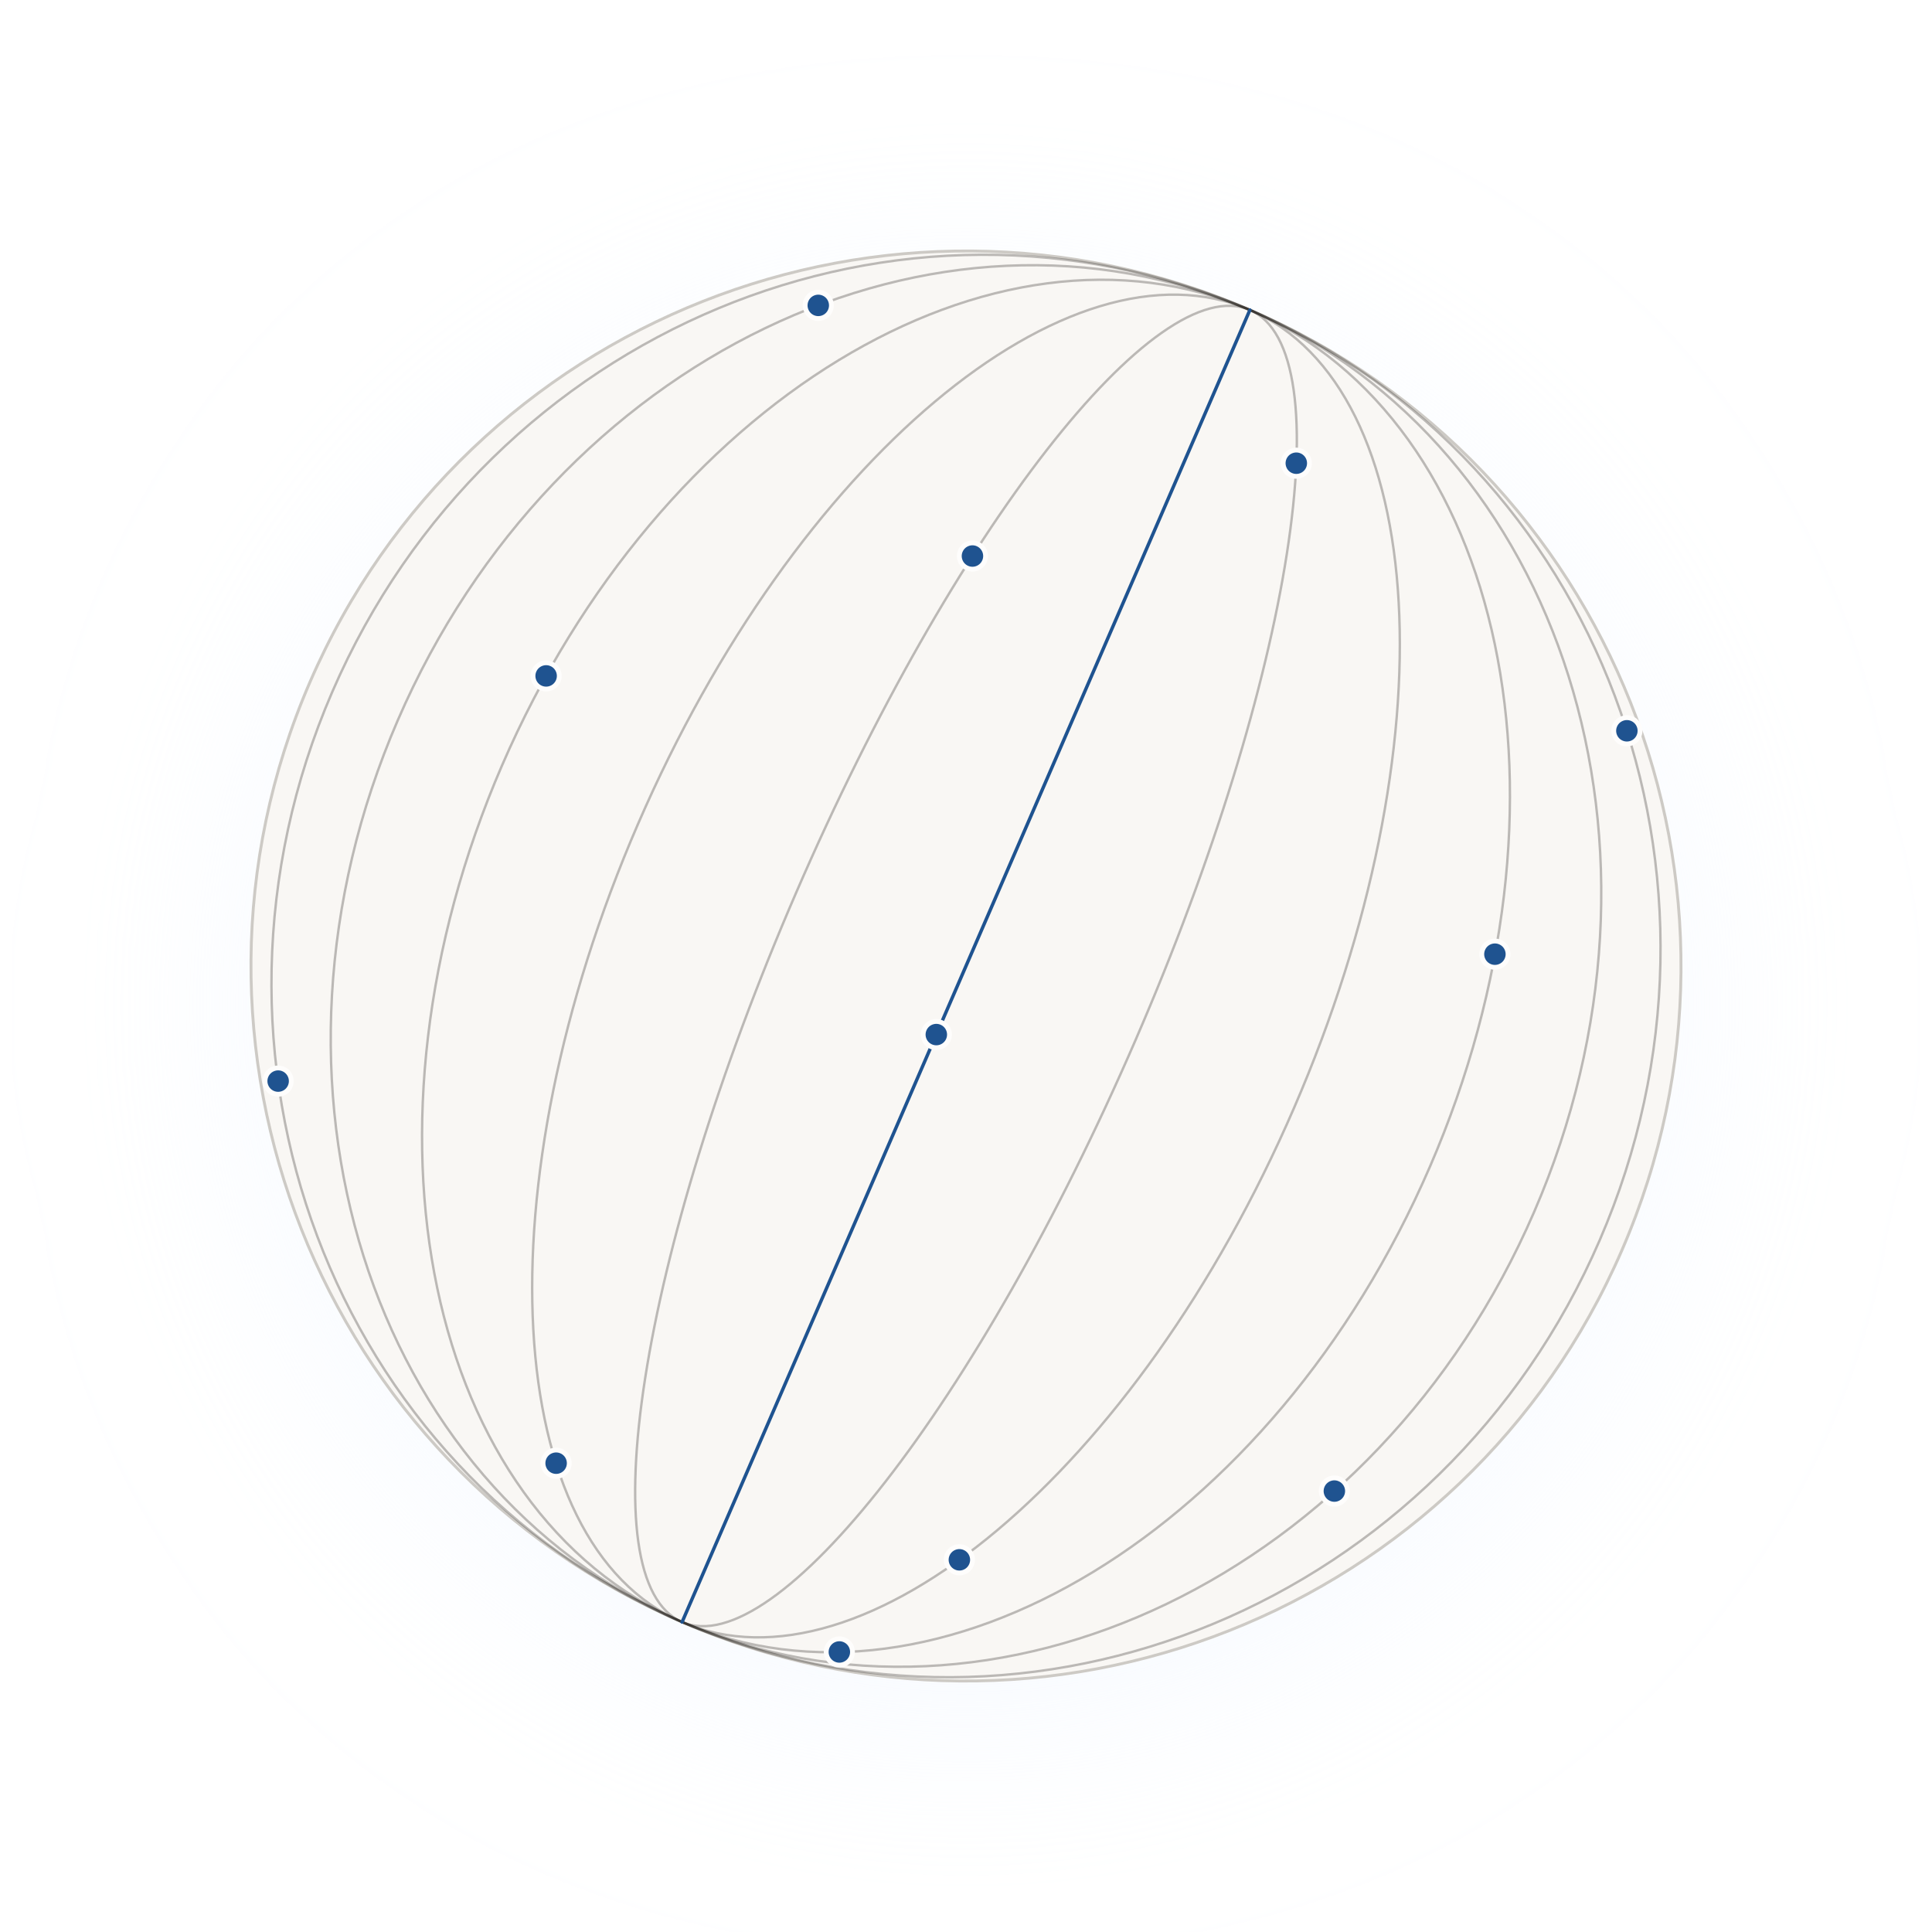
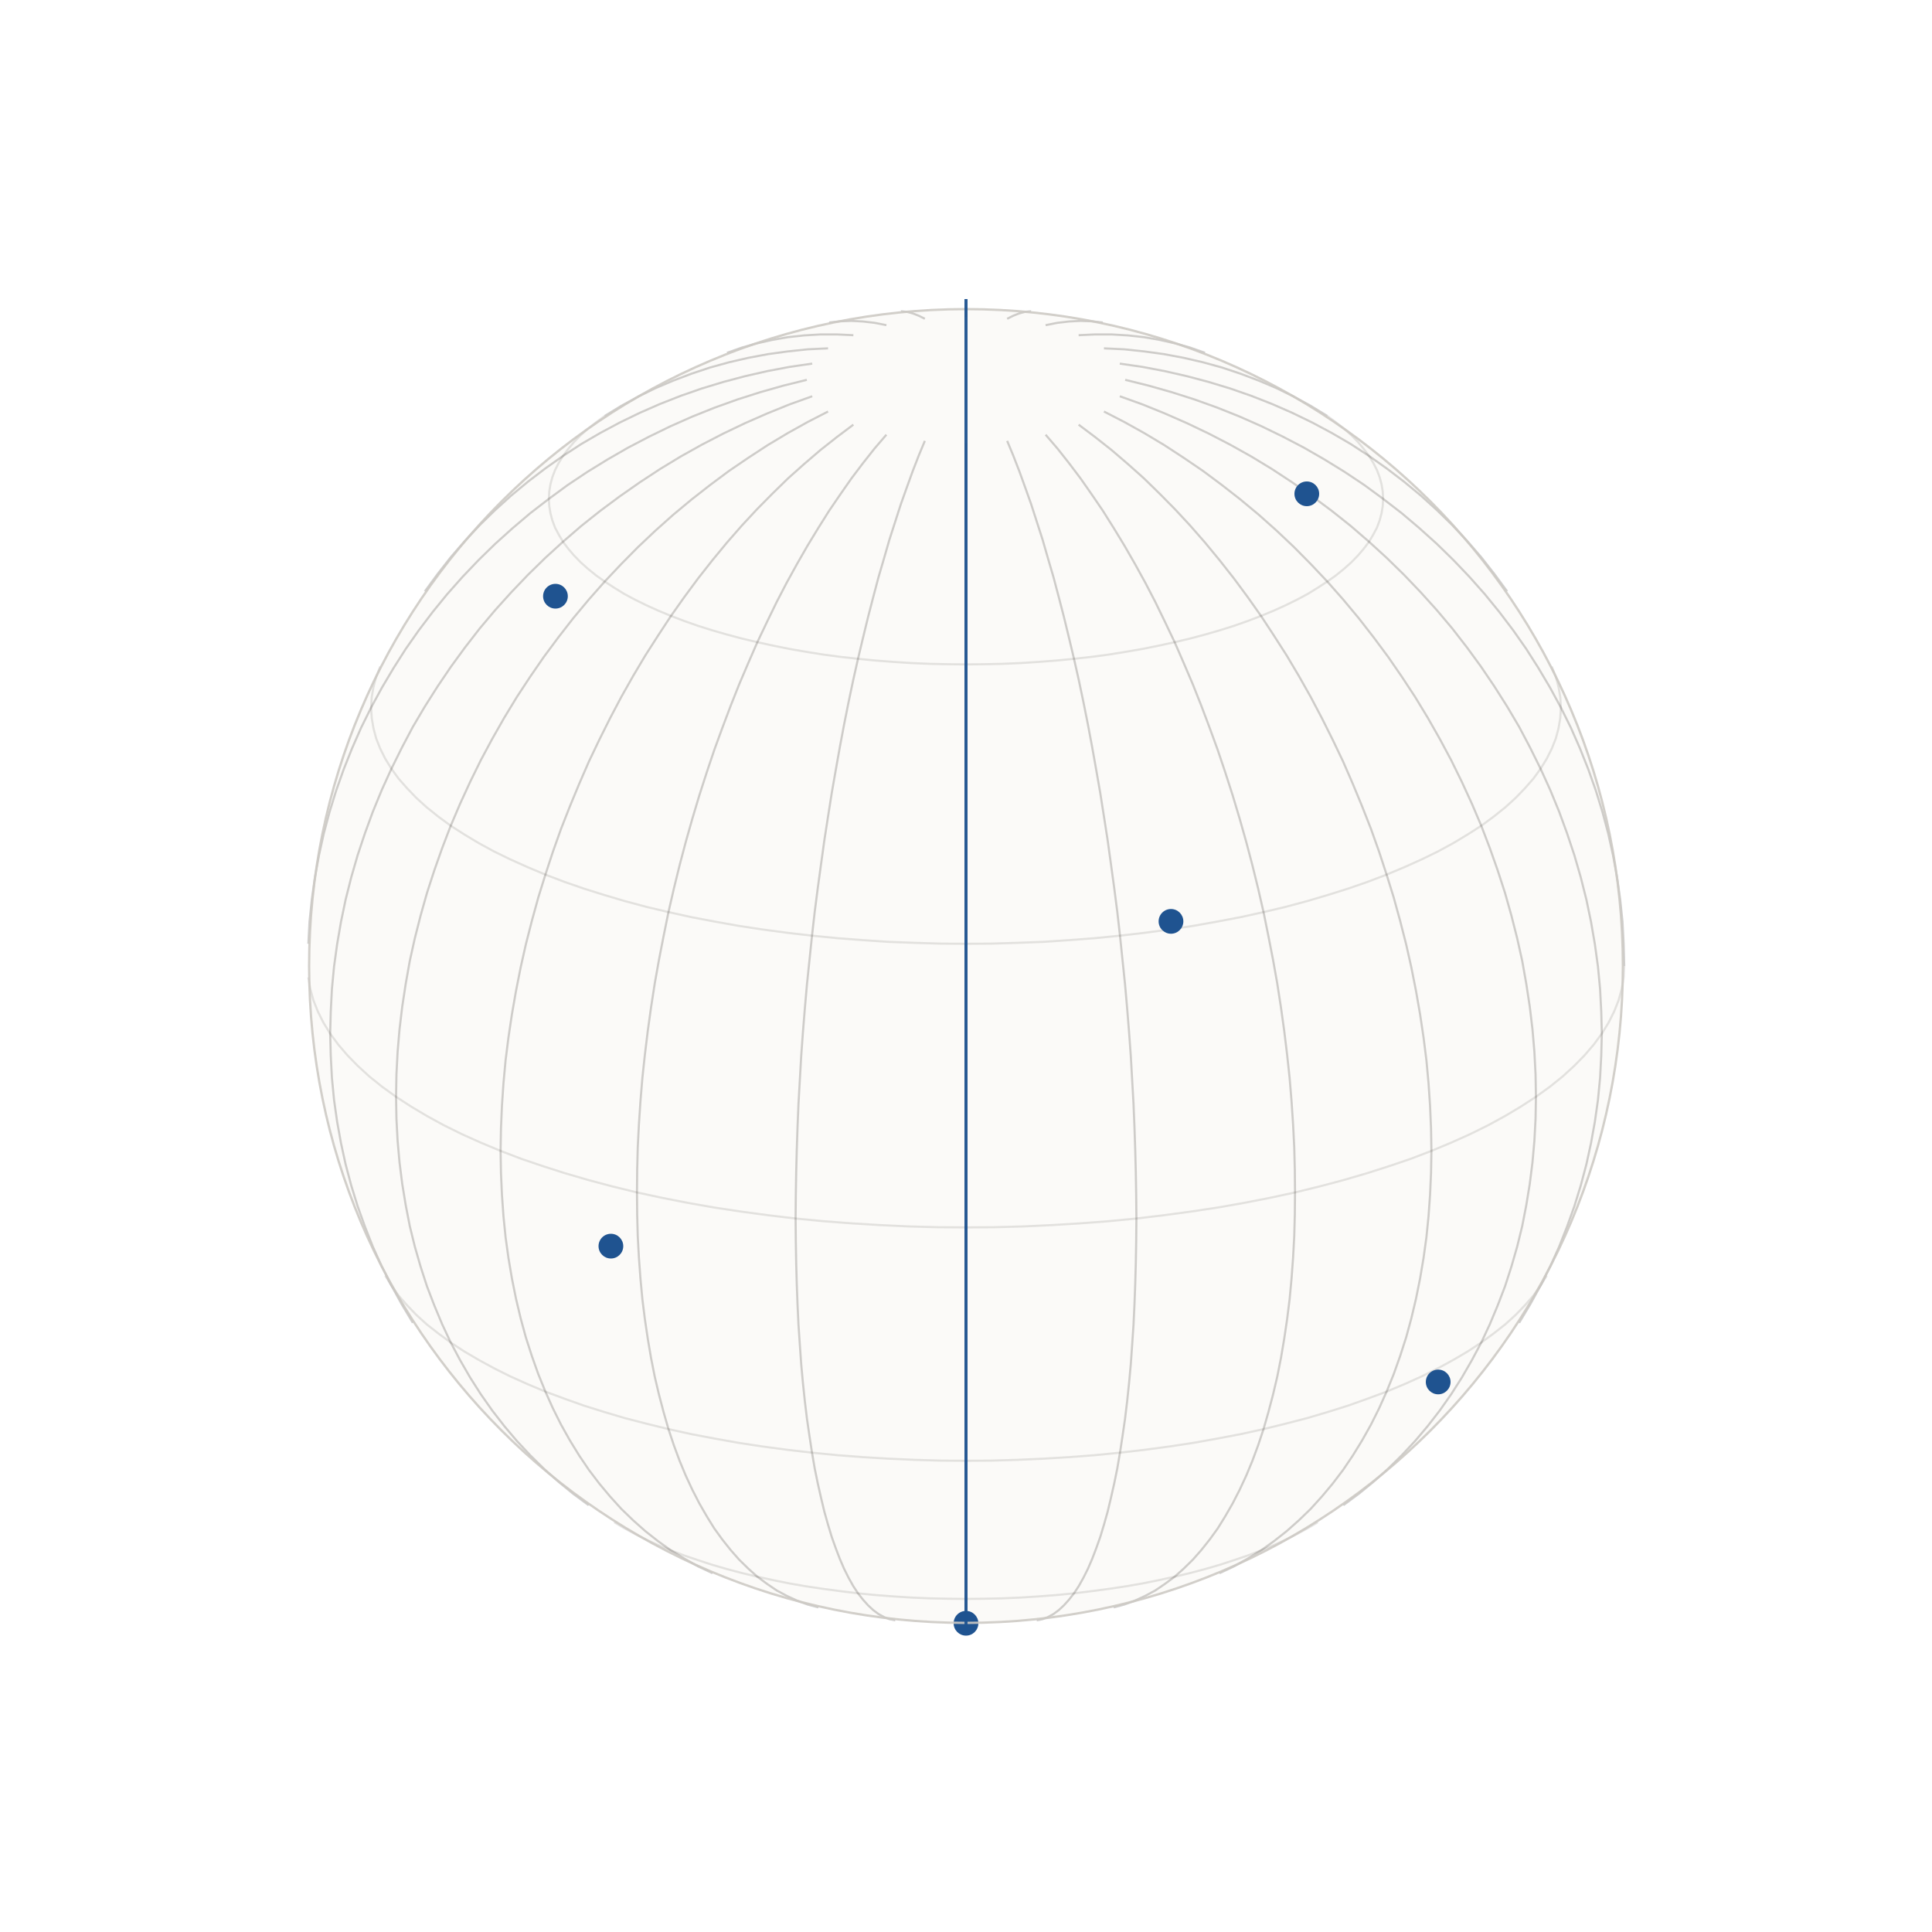
- <svg xmlns="http://www.w3.org/2000/svg" viewBox="0 0 1000 1000" width="1000" height="1000" role="img" aria-labelledby="t d">
-   <defs>
-     <filter id="glow" x="-50%" y="-50%" width="200%" height="200%">
-       <feGaussianBlur stdDeviation="60" />
-     </filter>
-   </defs>
-   <circle cx="500" cy="520" r="351.5" fill="#e7f1fe" opacity="0.5" filter="url(#glow)" />
-   <g transform="rotate(23.4 500 500)">
-     <circle cx="500" cy="500" r="370" fill="#f9f7f4" stroke="#cdcac5" stroke-width="1.5" />
-     <g fill="none" stroke="#1c1712" stroke-opacity="0.28" stroke-width="1.25">
-       <path d="M500 130A357.39 370 0 0 1 500 870" />
-       <path d="M500 130A320.43 370 0 0 1 500 870" />
-       <path d="M500 130A261.63 370 0 0 1 500 870" />
-       <path d="M500 130A185 370 0 0 1 500 870" />
-       <path d="M500 130A95.76 370 0 0 1 500 870" />
-       <path d="M500 130A95.76 370 0 0 0 500 870" />
-       <path d="M500 130A185 370 0 0 0 500 870" />
-       <path d="M500 130A261.63 370 0 0 0 500 870" />
-       <path d="M500 130A320.43 370 0 0 0 500 870" />
-       <path d="M500 130A357.39 370 0 0 0 500 870" />
-     </g>
-     <path d="M500 130V870" fill="none" stroke="#1f5390" stroke-width="1.75" stroke-linecap="round" />
-     <g>
-       <circle cx="765.59" cy="252.42" r="6.8" fill="#1f5390" stroke="#fefdfc" stroke-width="2.5" />
-       <circle cx="782.92" cy="673.7" r="6.8" fill="#1f5390" stroke="#fefdfc" stroke-width="2.5" />
-       <circle cx="748.82" cy="385.66" r="6.8" fill="#1f5390" stroke="#fefdfc" stroke-width="2.5" />
-       <circle cx="618.92" cy="783.44" r="6.8" fill="#1f5390" stroke="#fefdfc" stroke-width="2.5" />
-       <circle cx="553.55" cy="193.26" r="6.8" fill="#1f5390" stroke="#fefdfc" stroke-width="2.5" />
-       <circle cx="500" cy="538.68" r="6.8" fill="#1f5390" stroke="#fefdfc" stroke-width="2.5" />
-       <circle cx="418.79" cy="303.93" r="6.8" fill="#1f5390" stroke="#fefdfc" stroke-width="2.5" />
-       <circle cx="407.5" cy="820.43" r="6.8" fill="#1f5390" stroke="#fefdfc" stroke-width="2.5" />
-       <circle cx="240.92" cy="448.51" r="6.8" fill="#1f5390" stroke="#fefdfc" stroke-width="2.5" />
-       <circle cx="294.03" cy="216.56" r="6.8" fill="#1f5390" stroke="#fefdfc" stroke-width="2.5" />
-       <circle cx="196.91" cy="696.07" r="6.8" fill="#1f5390" stroke="#fefdfc" stroke-width="2.5" />
-       <circle cx="580.85" cy="851.89" r="6.8" fill="#1f5390" stroke="#fefdfc" stroke-width="2.5" />
-     </g>
+ <svg xmlns="http://www.w3.org/2000/svg" viewBox="0 0 1000 1000" width="1000" height="1000" role="presentation">
+   <circle cx="500" cy="500" r="340" fill="#fbfaf8" />
+   <g fill="none" stroke="#1c1712" stroke-opacity="0.2" stroke-width="1.1">
+     <path d="M 500.0 840.6 L 500.0 840.1 L 500.0 839.2 L 500.0 837.8 L 500.0 835.9 L 500.0 833.6 L 500.0 830.8 L 500.0 827.6 L 500.0 823.9 L 500.0 819.8 L 500.0 815.3 L 500.0 810.3 L 500.0 804.9 L 500.0 799.1 L 500.0 792.9 L 500.0 786.3 L 500.0 779.3 L 500.0 771.9 L 500.0 764.2 L 500.0 756.1 L 500.0 747.6 L 500.0 738.8 L 500.0 729.7 L 500.0 720.3 L 500.0 710.6 L 500.0 700.6 L 500.0 690.3 L 500.0 679.7 L 500.0 669.0 L 500.0 658.0 L 500.0 646.7 L 500.0 635.3 L 500.0 623.7 L 500.0 611.9 L 500.0 600.0 L 500.0 587.9 L 500.0 575.7 L 500.0 563.4 L 500.0 551.1 L 500.0 538.6 L 500.0 526.1 L 500.0 513.6 L 500.0 501.1 L 500.0 488.5 L 500.0 476.0 L 500.0 463.5 L 500.0 451.0 L 500.0 438.6 L 500.0 426.3 L 500.0 414.1 L 500.0 402.0 L 500.0 390.1 L 500.0 378.3 L 500.0 366.6 L 500.0 355.2 L 500.0 343.9 L 500.0 332.9 L 500.0 322.1 L 500.0 311.5 L 500.0 301.1 L 500.0 291.1 L 500.0 281.3 L 500.0 271.8 L 500.0 262.7 L 500.0 253.8 L 500.0 245.3 L 500.0 237.2 L 500.0 229.4" />
+     <path d="M 536.6 838.7 L 539.6 838.1 L 542.4 837.0 L 545.3 835.4 L 548.0 833.4 L 550.7 830.9 L 553.3 828.0 L 555.9 824.7 L 558.4 820.9 L 560.8 816.6 L 563.1 812.0 L 565.3 806.9 L 567.4 801.4 L 569.5 795.5 L 571.4 789.2 L 573.3 782.5 L 575.0 775.4 L 576.7 767.9 L 578.3 760.1 L 579.7 751.9 L 581.0 743.4 L 582.3 734.5 L 583.4 725.4 L 584.4 715.9 L 585.3 706.1 L 586.0 696.1 L 586.7 685.8 L 587.2 675.2 L 587.6 664.4 L 587.9 653.4 L 588.1 642.1 L 588.2 630.7 L 588.1 619.1 L 587.9 607.3 L 587.6 595.4 L 587.2 583.4 L 586.7 571.2 L 586.0 558.9 L 585.3 546.6 L 584.4 534.2 L 583.4 521.8 L 582.3 509.3 L 581.0 496.8 L 579.7 484.3 L 578.3 471.9 L 576.7 459.5 L 575.0 447.1 L 573.3 434.8 L 571.4 422.6 L 569.5 410.5 L 567.4 398.5 L 565.3 386.7 L 563.1 375.0 L 560.8 363.5 L 558.4 352.1 L 555.9 341.0 L 553.3 330.1 L 550.7 319.4 L 548.0 309.0 L 545.3 298.8 L 542.4 288.9 L 539.6 279.2 L 536.6 269.9 L 533.7 260.9 L 530.6 252.2 L 527.6 243.9 L 524.5 235.9 L 521.3 228.2" />
+     <path d="M 576.4 832.0 L 582.0 830.5 L 587.4 828.5 L 592.8 826.0 L 598.0 823.2 L 603.0 819.8 L 608.0 816.1 L 612.7 811.9 L 617.4 807.3 L 621.8 802.3 L 626.1 796.9 L 630.3 791.1 L 634.2 784.8 L 638.0 778.2 L 641.6 771.2 L 645.0 763.9 L 648.2 756.2 L 651.2 748.1 L 654.0 739.7 L 656.5 731.0 L 658.9 721.9 L 661.1 712.6 L 663.0 703.0 L 664.7 693.0 L 666.2 682.9 L 667.5 672.5 L 668.5 661.8 L 669.3 650.9 L 669.9 639.9 L 670.2 628.6 L 670.3 617.2 L 670.2 605.6 L 669.9 593.8 L 669.3 582.0 L 668.5 570.0 L 667.5 557.9 L 666.2 545.8 L 664.7 533.5 L 663.0 521.3 L 661.1 509.0 L 658.9 496.7 L 656.5 484.4 L 654.0 472.1 L 651.2 459.9 L 648.2 447.7 L 645.0 435.6 L 641.6 423.6 L 638.0 411.6 L 634.2 399.8 L 630.3 388.2 L 626.1 376.7 L 621.8 365.3 L 617.4 354.2 L 612.7 343.2 L 608.0 332.4 L 603.0 321.9 L 598.0 311.6 L 592.8 301.6 L 587.4 291.8 L 582.0 282.4 L 576.4 273.2 L 570.8 264.3 L 565.0 255.8 L 559.2 247.5 L 553.3 239.7 L 547.3 232.1 L 541.2 225.0" />
+     <path d="M 631.2 814.3 L 638.6 810.8 L 645.7 806.8 L 652.7 802.5 L 659.4 797.7 L 666.0 792.5 L 672.3 786.9 L 678.4 781.0 L 684.2 774.6 L 689.8 767.9 L 695.2 760.8 L 700.2 753.4 L 705.0 745.6 L 709.6 737.4 L 713.8 729.0 L 717.7 720.3 L 721.4 711.2 L 724.7 701.9 L 727.8 692.3 L 730.5 682.4 L 732.9 672.3 L 735.0 661.9 L 736.8 651.3 L 738.3 640.5 L 739.4 629.6 L 740.2 618.4 L 740.7 607.1 L 740.9 595.7 L 740.7 584.1 L 740.2 572.4 L 739.4 560.6 L 738.3 548.7 L 736.8 536.8 L 735.0 524.8 L 732.9 512.8 L 730.5 500.7 L 727.8 488.7 L 724.7 476.6 L 721.4 464.6 L 717.7 452.7 L 713.8 440.8 L 709.6 429.0 L 705.0 417.3 L 700.2 405.7 L 695.2 394.2 L 689.8 382.9 L 684.2 371.7 L 678.4 360.7 L 672.3 349.9 L 666.0 339.3 L 659.4 329.0 L 652.7 318.8 L 645.7 308.9 L 638.6 299.3 L 631.2 289.9 L 623.7 280.8 L 616.0 272.0 L 608.1 263.5 L 600.1 255.4 L 592.0 247.5 L 583.7 240.1 L 575.3 232.9 L 566.8 226.2 L 558.3 219.8" />
+     <path d="M 695.3 779.1 L 703.3 773.2 L 711.0 766.9 L 718.5 760.2 L 725.6 753.2 L 732.5 745.8 L 739.0 738.1 L 745.2 730.1 L 751.1 721.7 L 756.6 713.1 L 761.8 704.1 L 766.7 694.9 L 771.1 685.5 L 775.2 675.7 L 779.0 665.8 L 782.3 655.6 L 785.3 645.2 L 787.9 634.6 L 790.0 623.8 L 791.8 612.8 L 793.2 601.7 L 794.2 590.5 L 794.8 579.1 L 795.0 567.7 L 794.8 556.1 L 794.2 544.4 L 793.2 532.7 L 791.8 521.0 L 790.0 509.2 L 787.9 497.4 L 785.3 485.7 L 782.3 473.9 L 779.0 462.2 L 775.2 450.5 L 771.1 438.9 L 766.7 427.4 L 761.8 415.9 L 756.6 404.6 L 751.1 393.4 L 745.2 382.4 L 739.0 371.5 L 732.5 360.8 L 725.6 350.3 L 718.5 340.0 L 711.0 329.9 L 703.3 320.0 L 695.3 310.4 L 687.0 301.0 L 678.5 292.0 L 669.7 283.1 L 660.7 274.6 L 651.5 266.4 L 642.0 258.5 L 632.4 251.0 L 622.6 243.7 L 612.6 236.9 L 602.5 230.3 L 592.3 224.2 L 581.9 218.4 L 571.4 213.0" />
+     <path d="M 786.3 684.7 L 792.0 675.2 L 797.4 665.4 L 802.4 655.5 L 807.0 645.3 L 811.1 634.9 L 814.9 624.3 L 818.2 613.6 L 821.1 602.7 L 823.5 591.7 L 825.5 580.6 L 827.1 569.3 L 828.2 557.9 L 828.8 546.5 L 829.1 535.0 L 828.8 523.5 L 828.2 511.9 L 827.1 500.3 L 825.5 488.7 L 823.5 477.1 L 821.1 465.6 L 818.2 454.1 L 814.9 442.7 L 811.1 431.3 L 807.0 420.1 L 802.4 408.9 L 797.4 397.9 L 792.0 387.0 L 786.3 376.2 L 780.1 365.7 L 773.5 355.3 L 766.6 345.1 L 759.3 335.1 L 751.7 325.3 L 743.7 315.8 L 735.4 306.6 L 726.7 297.5 L 717.8 288.8 L 708.6 280.4 L 699.1 272.2 L 689.3 264.4 L 679.2 256.9 L 668.9 249.7 L 658.4 242.8 L 647.7 236.3 L 636.8 230.2 L 625.6 224.4 L 614.3 219.0 L 602.9 214.0 L 591.3 209.3 L 579.6 205.1" />
+     <path d="M 840.7 500.0 L 840.4 488.5 L 839.8 477.0 L 838.6 465.5 L 837.0 454.1 L 834.9 442.7 L 832.4 431.4 L 829.4 420.2 L 826.0 409.2 L 822.1 398.2 L 817.8 387.4 L 813.1 376.7 L 807.9 366.2 L 802.3 355.9 L 796.3 345.8 L 790.0 335.9 L 783.2 326.2 L 776.0 316.7 L 768.5 307.5 L 760.6 298.6 L 752.3 289.9 L 743.7 281.5 L 734.7 273.4 L 725.5 265.6 L 715.9 258.2 L 706.1 251.0 L 695.9 244.2 L 685.5 237.8 L 674.9 231.7 L 664.0 226.0 L 652.9 220.6 L 641.6 215.6 L 630.1 211.0 L 618.4 206.8 L 606.5 203.0 L 594.5 199.6 L 582.4 196.6" />
+     <path d="M 780.1 306.1 L 773.5 297.1 L 766.6 288.3 L 759.3 279.9 L 751.7 271.8 L 743.7 264.0 L 735.4 256.5 L 726.7 249.3 L 717.8 242.5 L 708.6 236.0 L 699.1 229.8 L 689.3 224.1 L 679.2 218.7 L 668.9 213.7 L 658.4 209.1 L 647.7 204.9 L 636.8 201.1 L 625.6 197.7 L 614.3 194.7 L 602.9 192.1 L 591.3 189.9 L 579.6 188.2" />
+     <path d="M 687.0 215.3 L 678.5 210.1 L 669.7 205.3 L 660.7 200.9 L 651.5 197.0 L 642.0 193.4 L 632.4 190.2 L 622.6 187.5 L 612.6 185.2 L 602.5 183.3 L 592.3 181.9 L 581.9 180.8 L 571.4 180.3" />
+     <path d="M 623.7 182.6 L 616.0 179.9 L 608.1 177.7 L 600.1 175.9 L 592.0 174.5 L 583.7 173.6 L 575.3 173.1 L 566.8 173.1 L 558.3 173.5" />
+     <path d="M 570.8 166.9 L 565.0 166.3 L 559.2 166.1 L 553.3 166.4 L 547.3 167.1 L 541.2 168.3" />
+     <path d="M 533.7 161.1 L 530.6 161.4 L 527.6 162.2 L 524.5 163.4 L 521.3 165.0" />
+     <path d="M 500.0 159.4 L 500.0 159.8 L 500.0 160.7 L 500.0 162.1 L 500.0 163.9" />
+     <path d="M 466.3 161.1 L 469.4 161.4 L 472.4 162.2 L 475.5 163.4 L 478.7 165.0" />
+     <path d="M 429.2 166.9 L 435.0 166.3 L 440.8 166.1 L 446.7 166.4 L 452.7 167.1 L 458.8 168.3" />
+     <path d="M 376.3 182.6 L 384.0 179.9 L 391.9 177.7 L 399.9 175.9 L 408.0 174.5 L 416.3 173.6 L 424.7 173.1 L 433.2 173.1 L 441.7 173.5" />
+     <path d="M 313.0 215.3 L 321.5 210.1 L 330.3 205.3 L 339.3 200.9 L 348.5 197.0 L 358.0 193.4 L 367.6 190.2 L 377.4 187.5 L 387.4 185.2 L 397.5 183.3 L 407.7 181.9 L 418.1 180.8 L 428.6 180.3" />
+     <path d="M 219.9 306.1 L 226.5 297.1 L 233.4 288.3 L 240.7 279.9 L 248.3 271.8 L 256.3 264.0 L 264.6 256.5 L 273.3 249.3 L 282.2 242.5 L 291.4 236.0 L 300.9 229.8 L 310.7 224.1 L 320.8 218.7 L 331.1 213.7 L 341.6 209.1 L 352.3 204.9 L 363.2 201.1 L 374.4 197.7 L 385.7 194.7 L 397.1 192.1 L 408.7 189.9 L 420.4 188.2" />
+     <path d="M 159.6 488.5 L 160.2 477.0 L 161.4 465.5 L 163.0 454.1 L 165.1 442.7 L 167.6 431.4 L 170.6 420.2 L 174.0 409.2 L 177.9 398.2 L 182.2 387.4 L 186.9 376.7 L 192.1 366.2 L 197.7 355.9 L 203.7 345.8 L 210.0 335.9 L 216.8 326.2 L 224.0 316.7 L 231.5 307.5 L 239.4 298.6 L 247.7 289.9 L 256.3 281.5 L 265.3 273.4 L 274.5 265.6 L 284.1 258.2 L 293.9 251.0 L 304.1 244.2 L 314.5 237.8 L 325.1 231.7 L 336.0 226.0 L 347.1 220.6 L 358.4 215.6 L 369.9 211.0 L 381.6 206.8 L 393.5 203.0 L 405.5 199.6 L 417.6 196.6" />
+     <path d="M 213.7 684.7 L 208.0 675.2 L 202.6 665.4 L 197.6 655.5 L 193.0 645.3 L 188.9 634.9 L 185.1 624.3 L 181.8 613.6 L 178.9 602.7 L 176.5 591.7 L 174.5 580.6 L 172.9 569.3 L 171.8 557.9 L 171.2 546.5 L 170.9 535.0 L 171.2 523.5 L 171.8 511.9 L 172.9 500.3 L 174.5 488.7 L 176.5 477.1 L 178.9 465.6 L 181.8 454.1 L 185.1 442.7 L 188.9 431.3 L 193.0 420.1 L 197.6 408.9 L 202.6 397.9 L 208.0 387.0 L 213.7 376.2 L 219.9 365.7 L 226.5 355.3 L 233.4 345.1 L 240.7 335.1 L 248.3 325.3 L 256.3 315.8 L 264.6 306.6 L 273.3 297.5 L 282.2 288.8 L 291.4 280.4 L 300.9 272.2 L 310.7 264.4 L 320.8 256.9 L 331.1 249.7 L 341.6 242.8 L 352.3 236.3 L 363.2 230.2 L 374.4 224.4 L 385.7 219.0 L 397.1 214.0 L 408.7 209.3 L 420.4 205.1" />
+     <path d="M 304.7 779.1 L 296.7 773.2 L 289.0 766.9 L 281.5 760.2 L 274.4 753.2 L 267.5 745.8 L 261.0 738.1 L 254.8 730.1 L 248.9 721.7 L 243.4 713.1 L 238.2 704.1 L 233.3 694.9 L 228.9 685.5 L 224.8 675.7 L 221.0 665.8 L 217.7 655.6 L 214.7 645.2 L 212.1 634.6 L 210.0 623.8 L 208.2 612.8 L 206.8 601.7 L 205.8 590.5 L 205.2 579.1 L 205.0 567.7 L 205.2 556.1 L 205.8 544.4 L 206.8 532.7 L 208.2 521.0 L 210.0 509.2 L 212.1 497.4 L 214.7 485.7 L 217.7 473.9 L 221.0 462.2 L 224.8 450.5 L 228.9 438.9 L 233.3 427.4 L 238.2 415.9 L 243.4 404.6 L 248.9 393.4 L 254.8 382.4 L 261.0 371.5 L 267.5 360.8 L 274.4 350.3 L 281.5 340.0 L 289.0 329.9 L 296.7 320.0 L 304.7 310.4 L 313.0 301.0 L 321.5 292.0 L 330.3 283.1 L 339.3 274.6 L 348.5 266.4 L 358.0 258.5 L 367.6 251.0 L 377.4 243.7 L 387.4 236.9 L 397.5 230.3 L 407.7 224.2 L 418.1 218.4 L 428.6 213.0" />
+     <path d="M 368.8 814.3 L 361.4 810.8 L 354.3 806.8 L 347.3 802.5 L 340.6 797.7 L 334.0 792.5 L 327.7 786.9 L 321.6 781.0 L 315.8 774.6 L 310.2 767.9 L 304.8 760.8 L 299.8 753.4 L 295.0 745.6 L 290.4 737.4 L 286.2 729.0 L 282.3 720.3 L 278.6 711.2 L 275.3 701.9 L 272.2 692.3 L 269.5 682.4 L 267.1 672.3 L 265.0 661.9 L 263.2 651.3 L 261.7 640.5 L 260.6 629.6 L 259.8 618.4 L 259.3 607.1 L 259.1 595.7 L 259.3 584.1 L 259.8 572.4 L 260.6 560.6 L 261.7 548.7 L 263.2 536.8 L 265.0 524.8 L 267.1 512.8 L 269.5 500.7 L 272.2 488.7 L 275.3 476.6 L 278.6 464.6 L 282.3 452.7 L 286.2 440.8 L 290.4 429.0 L 295.0 417.3 L 299.8 405.7 L 304.8 394.2 L 310.2 382.9 L 315.8 371.7 L 321.6 360.7 L 327.7 349.9 L 334.0 339.3 L 340.6 329.0 L 347.3 318.8 L 354.3 308.9 L 361.4 299.3 L 368.8 289.9 L 376.3 280.8 L 384.0 272.0 L 391.9 263.5 L 399.9 255.4 L 408.0 247.5 L 416.3 240.1 L 424.7 232.9 L 433.2 226.2 L 441.7 219.8" />
+     <path d="M 423.6 832.0 L 418.0 830.5 L 412.6 828.5 L 407.2 826.0 L 402.0 823.2 L 397.0 819.8 L 392.0 816.1 L 387.3 811.9 L 382.6 807.3 L 378.2 802.3 L 373.9 796.9 L 369.7 791.1 L 365.8 784.8 L 362.0 778.2 L 358.4 771.2 L 355.0 763.9 L 351.8 756.2 L 348.8 748.1 L 346.0 739.7 L 343.5 731.0 L 341.1 721.9 L 338.9 712.6 L 337.0 703.0 L 335.3 693.0 L 333.8 682.9 L 332.5 672.5 L 331.5 661.8 L 330.7 650.9 L 330.1 639.9 L 329.8 628.6 L 329.7 617.2 L 329.8 605.6 L 330.1 593.8 L 330.7 582.0 L 331.5 570.0 L 332.5 557.9 L 333.8 545.8 L 335.3 533.5 L 337.0 521.3 L 338.9 509.0 L 341.1 496.7 L 343.5 484.4 L 346.0 472.1 L 348.8 459.9 L 351.8 447.7 L 355.0 435.6 L 358.4 423.6 L 362.0 411.6 L 365.8 399.8 L 369.7 388.2 L 373.9 376.7 L 378.2 365.3 L 382.6 354.2 L 387.3 343.2 L 392.0 332.4 L 397.0 321.9 L 402.0 311.6 L 407.2 301.6 L 412.6 291.8 L 418.0 282.4 L 423.6 273.2 L 429.2 264.3 L 435.0 255.8 L 440.8 247.5 L 446.7 239.7 L 452.7 232.1 L 458.8 225.0" />
+     <path d="M 463.4 838.7 L 460.4 838.1 L 457.6 837.0 L 454.7 835.4 L 452.0 833.4 L 449.3 830.9 L 446.7 828.0 L 444.1 824.7 L 441.6 820.9 L 439.2 816.6 L 436.9 812.0 L 434.7 806.9 L 432.6 801.4 L 430.5 795.5 L 428.6 789.2 L 426.7 782.5 L 425.0 775.4 L 423.3 767.9 L 421.7 760.1 L 420.3 751.9 L 419.0 743.4 L 417.7 734.5 L 416.6 725.4 L 415.6 715.9 L 414.7 706.1 L 414.0 696.1 L 413.3 685.8 L 412.8 675.2 L 412.4 664.4 L 412.1 653.4 L 411.9 642.1 L 411.8 630.7 L 411.9 619.1 L 412.1 607.3 L 412.4 595.4 L 412.8 583.4 L 413.3 571.2 L 414.0 558.9 L 414.7 546.6 L 415.6 534.2 L 416.6 521.8 L 417.7 509.3 L 419.0 496.8 L 420.3 484.3 L 421.7 471.9 L 423.3 459.5 L 425.0 447.1 L 426.7 434.8 L 428.6 422.6 L 430.5 410.5 L 432.6 398.5 L 434.7 386.7 L 436.9 375.0 L 439.2 363.5 L 441.6 352.1 L 444.1 341.0 L 446.7 330.1 L 449.3 319.4 L 452.0 309.0 L 454.7 298.8 L 457.6 288.9 L 460.4 279.2 L 463.4 269.9 L 466.3 260.9 L 469.4 252.2 L 472.4 243.9 L 475.5 235.9 L 478.7 228.2" />
  </g>
+   <g fill="none" stroke="#1c1712" stroke-opacity="0.11" stroke-width="1.1">
+     <path d="M 500.0 827.6 L 509.4 827.5 L 518.8 827.3 L 528.2 826.9 L 537.5 826.3 L 546.7 825.6 L 555.9 824.7 L 564.9 823.6 L 573.9 822.4 L 582.6 821.1 L 591.3 819.6 L 599.7 817.9 L 608.0 816.1 L 616.0 814.2 L 623.9 812.1 L 631.5 809.9 L 638.8 807.5 L 645.9 805.1 L 652.7 802.5 L 659.2 799.8 L 665.4 797.0 L 671.3 794.0 L 676.9 791.0 L 682.1 787.9" />
+     <path d="M 317.9 787.9 L 323.1 791.0 L 328.7 794.0 L 334.6 797.0 L 340.8 799.8 L 347.3 802.5 L 354.1 805.1 L 361.2 807.5 L 368.5 809.9 L 376.1 812.1 L 384.0 814.2 L 392.0 816.1 L 400.3 817.9 L 408.7 819.6 L 417.4 821.1 L 426.1 822.4 L 435.1 823.6 L 444.1 824.7 L 453.3 825.6 L 462.5 826.3 L 471.8 826.9 L 481.2 827.3 L 490.6 827.5 L 500.0 827.6" />
+     <path d="M 500.0 756.1 L 513.4 756.0 L 526.8 755.6 L 540.2 755.0 L 553.5 754.2 L 566.6 753.2 L 579.7 751.9 L 592.6 750.4 L 605.3 748.7 L 617.8 746.8 L 630.1 744.6 L 642.2 742.3 L 654.0 739.7 L 665.4 736.9 L 676.6 734.0 L 687.4 730.8 L 697.9 727.5 L 708.0 723.9 L 717.7 720.3 L 727.0 716.4 L 735.9 712.4 L 744.3 708.2 L 752.2 703.9 L 759.7 699.5 L 766.7 694.9 L 773.1 690.2 L 779.1 685.5 L 784.5 680.6 L 789.3 675.6 L 793.7 670.6 L 797.4 665.4 L 800.6 660.3" />
+     <path d="M 199.4 660.3 L 202.6 665.4 L 206.3 670.6 L 210.7 675.6 L 215.5 680.6 L 220.9 685.5 L 226.9 690.2 L 233.3 694.9 L 240.3 699.5 L 247.8 703.9 L 255.7 708.2 L 264.1 712.4 L 273.0 716.4 L 282.3 720.3 L 292.0 723.9 L 302.1 727.5 L 312.6 730.8 L 323.4 734.0 L 334.6 736.9 L 346.0 739.7 L 357.8 742.3 L 369.9 744.6 L 382.2 746.8 L 394.7 748.7 L 407.4 750.4 L 420.3 751.9 L 433.4 753.2 L 446.5 754.2 L 459.8 755.0 L 473.2 755.6 L 486.6 756.0 L 500.0 756.1" />
+     <path d="M 500.0 635.3 L 514.9 635.2 L 529.7 634.8 L 544.5 634.1 L 559.2 633.2 L 573.7 632.1 L 588.2 630.7 L 602.4 629.0 L 616.5 627.1 L 630.4 625.0 L 644.0 622.6 L 657.3 620.0 L 670.3 617.2 L 683.0 614.1 L 695.4 610.8 L 707.4 607.3 L 719.0 603.6 L 730.2 599.8 L 740.9 595.7 L 751.2 591.4 L 761.0 587.0 L 770.3 582.4 L 779.1 577.6 L 787.3 572.7 L 795.0 567.7 L 802.2 562.5 L 808.8 557.2 L 814.7 551.8 L 820.1 546.3 L 824.9 540.7 L 829.1 535.0 L 832.6 529.3 L 835.5 523.5 L 837.8 517.7 L 839.4 511.8 L 840.4 505.9 L 840.7 500.0" />
+     <path d="M 159.6 505.9 L 160.6 511.8 L 162.2 517.7 L 164.5 523.5 L 167.4 529.3 L 170.9 535.0 L 175.1 540.7 L 179.9 546.3 L 185.3 551.8 L 191.2 557.2 L 197.8 562.5 L 205.0 567.7 L 212.7 572.7 L 220.9 577.6 L 229.7 582.4 L 239.0 587.0 L 248.8 591.4 L 259.1 595.7 L 269.8 599.8 L 281.0 603.6 L 292.6 607.3 L 304.6 610.8 L 317.0 614.1 L 329.7 617.2 L 342.7 620.0 L 356.0 622.6 L 369.6 625.0 L 383.5 627.1 L 397.6 629.0 L 411.8 630.7 L 426.3 632.1 L 440.8 633.2 L 455.5 634.1 L 470.3 634.8 L 485.1 635.2 L 500.0 635.3" />
+     <path d="M 500.0 488.5 L 513.4 488.4 L 526.8 488.0 L 540.2 487.5 L 553.5 486.6 L 566.6 485.6 L 579.7 484.3 L 592.6 482.8 L 605.3 481.1 L 617.8 479.2 L 630.1 477.0 L 642.2 474.7 L 654.0 472.1 L 665.4 469.4 L 676.6 466.4 L 687.4 463.2 L 697.9 459.9 L 708.0 456.4 L 717.7 452.7 L 727.0 448.8 L 735.9 444.8 L 744.3 440.7 L 752.2 436.4 L 759.7 431.9 L 766.7 427.4 L 773.1 422.7 L 779.1 417.9 L 784.5 413.0 L 789.3 408.0 L 793.7 403.0 L 797.4 397.9 L 800.6 392.7 L 803.2 387.5 L 805.3 382.2 L 806.7 376.9 L 807.6 371.6 L 807.9 366.2 L 807.6 360.9 L 806.7 355.6 L 805.3 350.3 L 803.2 345.0" />
+     <path d="M 196.8 345.0 L 194.7 350.3 L 193.3 355.6 L 192.4 360.9 L 192.1 366.2 L 192.4 371.6 L 193.3 376.9 L 194.7 382.2 L 196.8 387.5 L 199.4 392.7 L 202.6 397.9 L 206.3 403.0 L 210.7 408.0 L 215.5 413.0 L 220.9 417.9 L 226.9 422.7 L 233.3 427.4 L 240.3 431.9 L 247.8 436.4 L 255.7 440.7 L 264.1 444.8 L 273.0 448.8 L 282.3 452.7 L 292.0 456.4 L 302.1 459.9 L 312.6 463.2 L 323.4 466.4 L 334.6 469.4 L 346.0 472.1 L 357.8 474.7 L 369.9 477.0 L 382.2 479.2 L 394.7 481.1 L 407.4 482.8 L 420.3 484.3 L 433.4 485.6 L 446.5 486.6 L 459.8 487.5 L 473.2 488.0 L 486.6 488.4 L 500.0 488.5" />
+     <path d="M 500.0 343.9 L 509.4 343.8 L 518.8 343.6 L 528.2 343.2 L 537.5 342.6 L 546.7 341.9 L 555.9 341.0 L 564.9 340.0 L 573.9 338.8 L 582.6 337.4 L 591.3 335.9 L 599.7 334.2 L 608.0 332.4 L 616.0 330.5 L 623.9 328.4 L 631.5 326.2 L 638.8 323.9 L 645.9 321.4 L 652.7 318.8 L 659.2 316.1 L 665.4 313.3 L 671.3 310.4 L 676.9 307.4 L 682.1 304.2 L 687.0 301.0 L 691.5 297.8 L 695.7 294.4 L 699.5 291.0 L 702.9 287.5 L 705.9 284.0 L 708.6 280.4 L 710.8 276.7 L 712.7 273.1 L 714.1 269.4 L 715.1 265.6 L 715.7 261.9 L 715.9 258.2 L 715.7 254.4 L 715.1 250.7 L 714.1 247.0 L 712.7 243.3 L 710.8 239.6 L 708.6 236.0 L 705.9 232.4 L 702.9 228.8 L 699.5 225.3 L 695.7 221.9 L 691.5 218.6 L 687.0 215.3" />
+     <path d="M 313.0 215.3 L 308.5 218.6 L 304.3 221.9 L 300.5 225.3 L 297.1 228.8 L 294.1 232.4 L 291.4 236.0 L 289.2 239.6 L 287.3 243.3 L 285.9 247.0 L 284.9 250.7 L 284.3 254.4 L 284.1 258.2 L 284.3 261.9 L 284.9 265.6 L 285.9 269.4 L 287.3 273.1 L 289.2 276.7 L 291.4 280.4 L 294.1 284.0 L 297.1 287.5 L 300.5 291.0 L 304.3 294.4 L 308.5 297.8 L 313.0 301.0 L 317.9 304.2 L 323.1 307.4 L 328.7 310.4 L 334.6 313.3 L 340.8 316.1 L 347.3 318.8 L 354.1 321.4 L 361.2 323.9 L 368.5 326.2 L 376.1 328.4 L 384.0 330.5 L 392.0 332.4 L 400.3 334.2 L 408.7 335.9 L 417.4 337.4 L 426.1 338.8 L 435.1 340.0 L 444.1 341.0 L 453.3 341.9 L 462.5 342.6 L 471.8 343.2 L 481.2 343.6 L 490.6 343.8 L 500.0 343.9" />
+   </g>
+   <g fill="#1f5390">
+     <circle cx="500.0" cy="840.2" r="6.4" />
+     <circle cx="744.4" cy="715.3" r="6.4" />
+     <circle cx="316.2" cy="645.0" r="6.4" />
+     <circle cx="606.1" cy="476.9" r="6.4" />
+     <circle cx="287.5" cy="308.6" r="6.4" />
+     <circle cx="676.4" cy="255.6" r="6.4" />
+   </g>
+   <circle cx="500" cy="500" r="340" fill="none" stroke="#cdcac5" stroke-opacity="0.9" stroke-width="1.2" />
+   <path d="M 500 154.8 L 500 845.2" stroke="#1f5390" stroke-opacity="0.95" stroke-width="1.6" fill="none" />
</svg>
